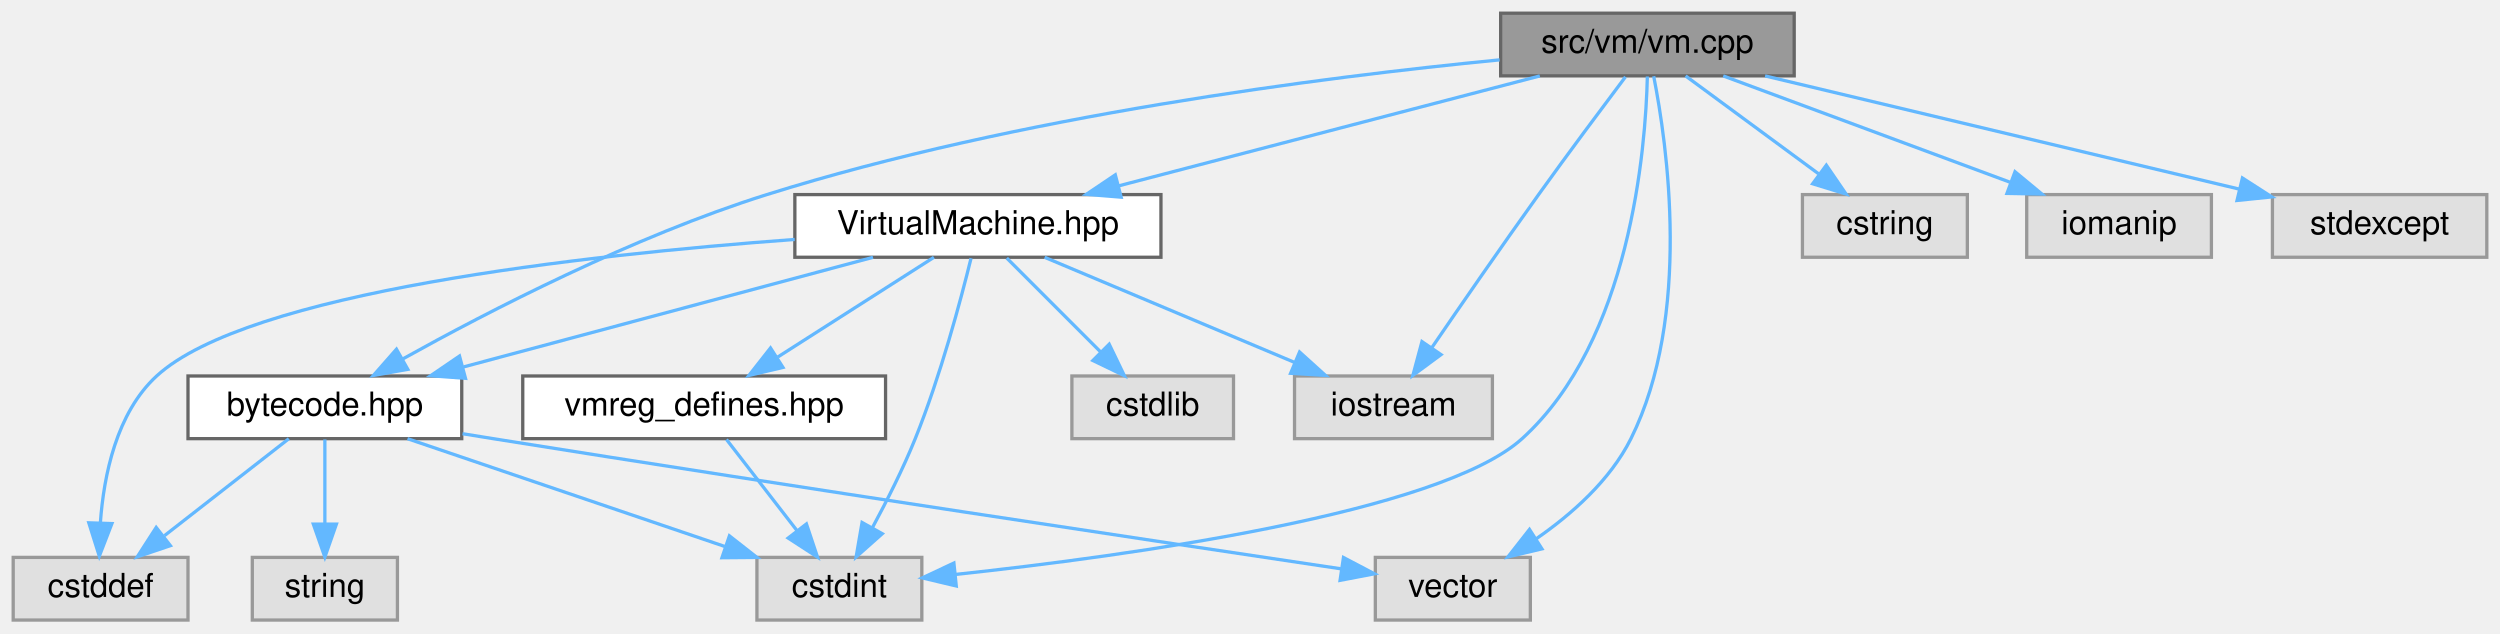
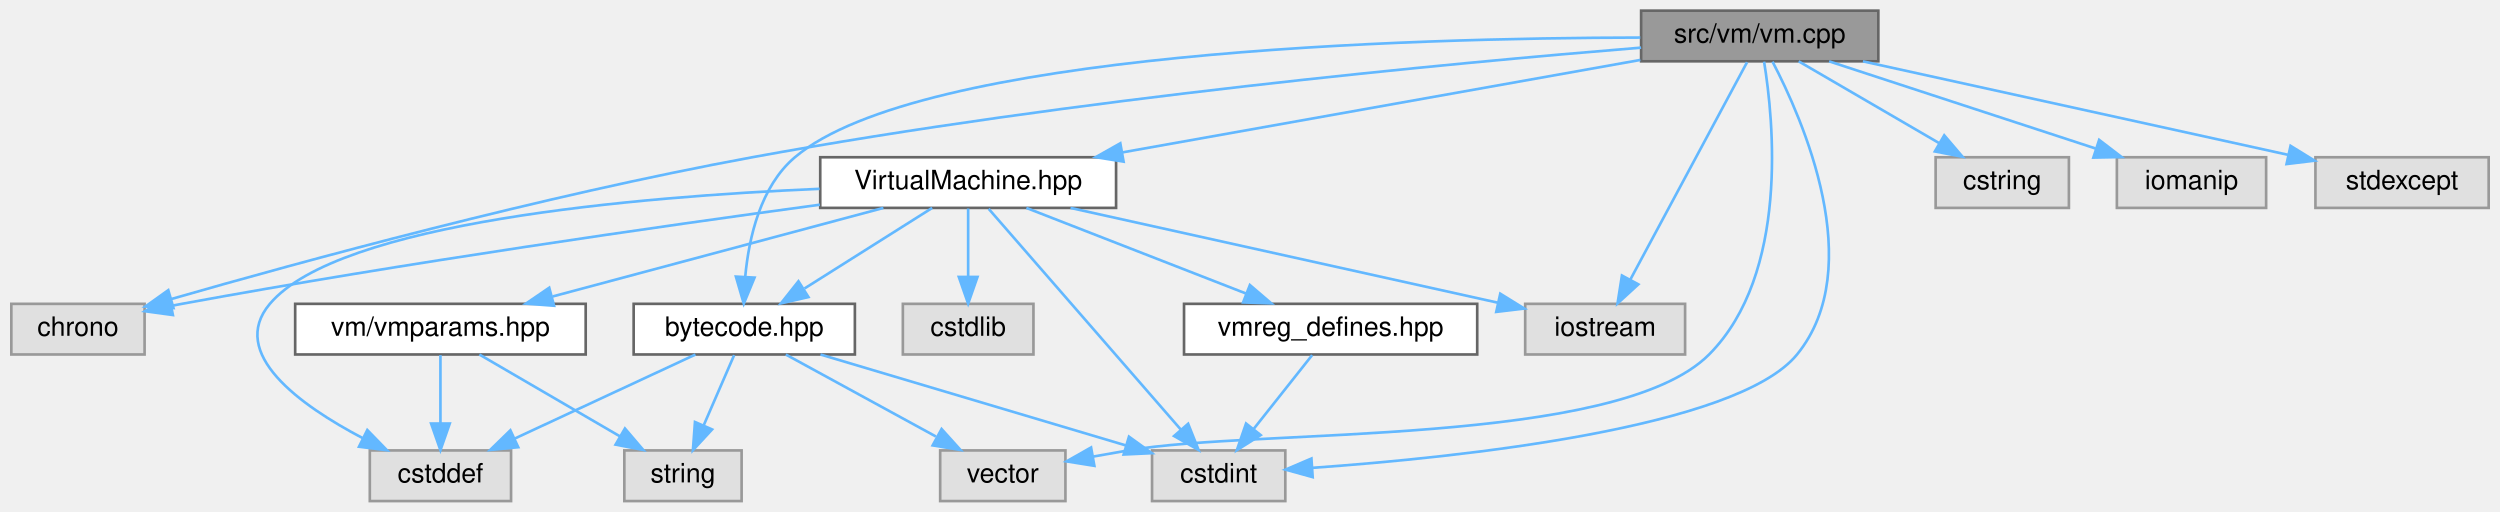
- <svg xmlns="http://www.w3.org/2000/svg" xmlns:xlink="http://www.w3.org/1999/xlink" width="758pt" height="192pt" viewBox="0.00 0.00 758.00 192.00">
+ <svg xmlns="http://www.w3.org/2000/svg" xmlns:xlink="http://www.w3.org/1999/xlink" width="938pt" height="192pt" viewBox="0.00 0.00 937.50 192.00">
  <g id="graph0" class="graph" transform="scale(1 1) rotate(0) translate(4 188)">
    <g id="Node000001" class="node">
      <g id="a_Node000001">
        <a xlink:title=" ">
-           <polygon fill="#999999" stroke="#666666" points="540,-184 451,-184 451,-165 540,-165 540,-184" />
-           <text text-anchor="middle" x="495.5" y="-172" font-family="Helvetica,sans-Serif" font-size="10.00">src/vm/vm.cpp</text>
+           <polygon fill="#999999" stroke="#666666" points="700.5,-184 611.5,-184 611.5,-165 700.5,-165 700.5,-184" />
+           <text text-anchor="middle" x="656" y="-172" font-family="Helvetica,sans-Serif" font-size="10.00">src/vm/vm.cpp</text>
        </a>
      </g>
    </g>
    <g id="Node000002" class="node">
      <g id="a_Node000002">
        <a xlink:href="VirtualMachine_8hpp.html" target="_top" xlink:title=" ">
-           <polygon fill="white" stroke="#666666" points="348,-129 237,-129 237,-110 348,-110 348,-129" />
-           <text text-anchor="middle" x="292.5" y="-117" font-family="Helvetica,sans-Serif" font-size="10.00">VirtualMachine.hpp</text>
+           <polygon fill="white" stroke="#666666" points="414.5,-129 303.5,-129 303.5,-110 414.5,-110 414.5,-129" />
+           <text text-anchor="middle" x="359" y="-117" font-family="Helvetica,sans-Serif" font-size="10.00">VirtualMachine.hpp</text>
        </a>
      </g>
    </g>
    <g id="edge1_Node000001_Node000002" class="edge">
      <g id="a_edge1_Node000001_Node000002">
        <a xlink:title=" ">
-           <path fill="none" stroke="#63b8ff" d="M462.88,-164.98C428.21,-155.93 373.24,-141.58 335.15,-131.64" />
-           <polygon fill="#63b8ff" stroke="#63b8ff" points="335.93,-128.22 325.37,-129.08 334.16,-134.99 335.93,-128.22" />
+           <path fill="none" stroke="#63b8ff" d="M611.21,-165.51C559.31,-156.25 473.66,-140.96 416.78,-130.81" />
+           <polygon fill="#63b8ff" stroke="#63b8ff" points="417.32,-127.35 406.86,-129.04 416.09,-134.24 417.32,-127.35" />
+         </a>
+       </g>
+     </g>
+     <g id="Node000003" class="node">
+       <g id="a_Node000003">
+         <a xlink:title=" ">
+           <polygon fill="#e0e0e0" stroke="#999999" points="50,-74 0,-74 0,-55 50,-55 50,-74" />
+           <text text-anchor="middle" x="25" y="-62" font-family="Helvetica,sans-Serif" font-size="10.00">chrono</text>
+         </a>
+       </g>
+     </g>
+     <g id="edge18_Node000001_Node000003" class="edge">
+       <g id="a_edge18_Node000001_Node000003">
+         <a xlink:title=" ">
+           <path fill="none" stroke="#63b8ff" d="M611.5,-170.13C540.54,-164.34 397.59,-150.95 278,-129 199.2,-114.53 108.48,-89.74 59.96,-75.79" />
+           <polygon fill="#63b8ff" stroke="#63b8ff" points="60.84,-72.41 50.26,-72.99 58.89,-79.13 60.84,-72.41" />
+         </a>
+       </g>
+     </g>
+     <g id="Node000005" class="node">
+       <g id="a_Node000005">
+         <a xlink:title=" ">
+           <polygon fill="#e0e0e0" stroke="#999999" points="478,-19 428,-19 428,0 478,0 478,-19" />
+           <text text-anchor="middle" x="453" y="-7" font-family="Helvetica,sans-Serif" font-size="10.00">cstdint</text>
+         </a>
+       </g>
+     </g>
+     <g id="edge19_Node000001_Node000005" class="edge">
+       <g id="a_edge19_Node000001_Node000005">
+         <a xlink:title=" ">
+           <path fill="none" stroke="#63b8ff" d="M660.8,-164.87C671.96,-143.55 696.71,-87.75 670,-55 647.45,-27.35 543.6,-16.41 488.14,-12.47" />
+           <polygon fill="#63b8ff" stroke="#63b8ff" points="488.27,-8.98 478.06,-11.8 487.8,-15.96 488.27,-8.98" />
+         </a>
+       </g>
+     </g>
+     <g id="Node000007" class="node">
+       <g id="a_Node000007">
+         <a xlink:title=" ">
+           <polygon fill="#e0e0e0" stroke="#999999" points="628,-74 568,-74 568,-55 628,-55 628,-74" />
+           <text text-anchor="middle" x="598" y="-62" font-family="Helvetica,sans-Serif" font-size="10.00">iostream</text>
+         </a>
+       </g>
+     </g>
+     <g id="edge22_Node000001_Node000007" class="edge">
+       <g id="a_edge22_Node000001_Node000007">
+         <a xlink:title=" ">
+           <path fill="none" stroke="#63b8ff" d="M651.25,-164.66C641.69,-146.85 619.95,-106.37 607.4,-83.01" />
+           <polygon fill="#63b8ff" stroke="#63b8ff" points="610.46,-81.31 602.65,-74.16 604.3,-84.62 610.46,-81.31" />
+         </a>
+       </g>
+     </g>
+     <g id="Node000008" class="node">
+       <g id="a_Node000008">
+         <a xlink:href="bytecode_8hpp.html" target="_top" xlink:title=" ">
+           <polygon fill="white" stroke="#666666" points="316.5,-74 233.5,-74 233.5,-55 316.5,-55 316.5,-74" />
+           <text text-anchor="middle" x="275" y="-62" font-family="Helvetica,sans-Serif" font-size="10.00">bytecode.hpp</text>
+         </a>
+       </g>
+     </g>
+     <g id="edge17_Node000001_Node000008" class="edge">
+       <g id="a_edge17_Node000001_Node000008">
+         <a xlink:title=" ">
+           <path fill="none" stroke="#63b8ff" d="M611.18,-173.91C525.09,-173.76 340.99,-168.68 294,-129 281.1,-118.1 276.74,-98.83 275.38,-84.37" />
+           <polygon fill="#63b8ff" stroke="#63b8ff" points="278.85,-83.84 274.82,-74.05 271.86,-84.22 278.85,-83.84" />
+         </a>
+       </g>
+     </g>
+     <g id="Node000010" class="node">
+       <g id="a_Node000010">
+         <a xlink:title=" ">
+           <polygon fill="#e0e0e0" stroke="#999999" points="395.5,-19 348.5,-19 348.5,0 395.5,0 395.5,-19" />
+           <text text-anchor="middle" x="372" y="-7" font-family="Helvetica,sans-Serif" font-size="10.00">vector</text>
+         </a>
+       </g>
+     </g>
+     <g id="edge24_Node000001_Node000010" class="edge">
+       <g id="a_edge24_Node000001_Node000010">
+         <a xlink:title=" ">
+           <path fill="none" stroke="#63b8ff" d="M657.63,-164.87C661.19,-143.05 667.13,-85.27 637,-55 602.36,-20.2 467.38,-27.37 419,-19 414.77,-18.27 410.33,-17.49 405.94,-16.7" />
+           <polygon fill="#63b8ff" stroke="#63b8ff" points="406.36,-13.22 395.9,-14.89 405.12,-20.11 406.36,-13.22" />
+         </a>
+       </g>
+     </g>
+     <g id="Node000013" class="node">
+       <g id="a_Node000013">
+         <a xlink:title=" ">
+           <polygon fill="#e0e0e0" stroke="#999999" points="772,-129 722,-129 722,-110 772,-110 772,-129" />
+           <text text-anchor="middle" x="747" y="-117" font-family="Helvetica,sans-Serif" font-size="10.00">cstring</text>
+         </a>
+       </g>
+     </g>
+     <g id="edge20_Node000001_Node000013" class="edge">
+       <g id="a_edge20_Node000001_Node000013">
+         <a xlink:title=" ">
+           <path fill="none" stroke="#63b8ff" d="M670.62,-164.98C684.86,-156.69 706.75,-143.94 723.45,-134.22" />
+           <polygon fill="#63b8ff" stroke="#63b8ff" points="725.23,-137.23 732.11,-129.17 721.71,-131.18 725.23,-137.23" />
+         </a>
+       </g>
+     </g>
+     <g id="Node000014" class="node">
+       <g id="a_Node000014">
+         <a xlink:title=" ">
+           <polygon fill="#e0e0e0" stroke="#999999" points="846,-129 790,-129 790,-110 846,-110 846,-129" />
+           <text text-anchor="middle" x="818" y="-117" font-family="Helvetica,sans-Serif" font-size="10.00">iomanip</text>
+         </a>
+       </g>
+     </g>
+     <g id="edge21_Node000001_Node000014" class="edge">
+       <g id="a_edge21_Node000001_Node000014">
+         <a xlink:title=" ">
+           <path fill="none" stroke="#63b8ff" d="M682.03,-164.98C709.11,-156.13 751.71,-142.19 782.01,-132.28" />
+           <polygon fill="#63b8ff" stroke="#63b8ff" points="783.35,-135.52 791.77,-129.08 781.18,-128.87 783.35,-135.52" />
+         </a>
+       </g>
+     </g>
+     <g id="Node000015" class="node">
+       <g id="a_Node000015">
+         <a xlink:title=" ">
+           <polygon fill="#e0e0e0" stroke="#999999" points="929.5,-129 864.5,-129 864.5,-110 929.5,-110 929.5,-129" />
+           <text text-anchor="middle" x="897" y="-117" font-family="Helvetica,sans-Serif" font-size="10.00">stdexcept</text>
+         </a>
+       </g>
+     </g>
+     <g id="edge23_Node000001_Node000015" class="edge">
+       <g id="a_edge23_Node000001_Node000015">
+         <a xlink:title=" ">
+           <path fill="none" stroke="#63b8ff" d="M694.72,-164.98C738.39,-155.38 809.18,-139.81 854.39,-129.87" />
+           <polygon fill="#63b8ff" stroke="#63b8ff" points="855.17,-133.28 864.18,-127.72 853.66,-126.45 855.17,-133.28" />
+         </a>
+       </g>
+     </g>
+     <g id="edge2_Node000002_Node000003" class="edge">
+       <g id="a_edge2_Node000002_Node000003">
+         <a xlink:title=" ">
+           <path fill="none" stroke="#63b8ff" d="M303.36,-111.2C243.92,-103.15 147.03,-89.29 64,-74 62.73,-73.77 61.45,-73.52 60.15,-73.27" />
+           <polygon fill="#63b8ff" stroke="#63b8ff" points="60.62,-69.8 50.13,-71.23 59.23,-76.65 60.62,-69.8" />
        </a>
      </g>
    </g>
    <g id="Node000004" class="node">
      <g id="a_Node000004">
        <a xlink:title=" ">
-           <polygon fill="#e0e0e0" stroke="#999999" points="275.5,-19 225.5,-19 225.5,0 275.5,0 275.5,-19" />
-           <text text-anchor="middle" x="250.5" y="-7" font-family="Helvetica,sans-Serif" font-size="10.00">cstdint</text>
-         </a>
-       </g>
-     </g>
-     <g id="edge14_Node000001_Node000004" class="edge">
-       <g id="a_edge14_Node000001_Node000004">
-         <a xlink:title=" ">
-           <path fill="none" stroke="#63b8ff" d="M495.48,-164.81C494.95,-142.84 490.32,-84.74 457.5,-55 432.65,-32.49 338.1,-19.46 285.8,-13.84" />
-           <polygon fill="#63b8ff" stroke="#63b8ff" points="285.94,-10.33 275.63,-12.78 285.22,-17.29 285.94,-10.33" />
+           <polygon fill="#e0e0e0" stroke="#999999" points="187.5,-19 134.5,-19 134.5,0 187.5,0 187.5,-19" />
+           <text text-anchor="middle" x="161" y="-7" font-family="Helvetica,sans-Serif" font-size="10.00">cstddef</text>
+         </a>
+       </g>
+     </g>
+     <g id="edge3_Node000002_Node000004" class="edge">
+       <g id="a_edge3_Node000002_Node000004">
+         <a xlink:title=" ">
+           <path fill="none" stroke="#63b8ff" d="M303.25,-117.15C234.31,-114.18 122.86,-104.62 97,-74 81.31,-55.42 108.24,-36 131.84,-23.61" />
+           <polygon fill="#63b8ff" stroke="#63b8ff" points="133.56,-26.66 140.95,-19.06 130.44,-20.39 133.56,-26.66" />
+         </a>
+       </g>
+     </g>
+     <g id="edge4_Node000002_Node000005" class="edge">
+       <g id="a_edge4_Node000002_Node000005">
+         <a xlink:title=" ">
+           <path fill="none" stroke="#63b8ff" d="M366.69,-109.66C382.47,-91.54 418.7,-49.91 438.84,-26.77" />
+           <polygon fill="#63b8ff" stroke="#63b8ff" points="441.54,-29 445.46,-19.16 436.26,-24.4 441.54,-29" />
        </a>
      </g>
    </g>
    <g id="Node000006" class="node">
      <g id="a_Node000006">
        <a xlink:title=" ">
-           <polygon fill="#e0e0e0" stroke="#999999" points="448.5,-74 388.5,-74 388.5,-55 448.5,-55 448.5,-74" />
-           <text text-anchor="middle" x="418.5" y="-62" font-family="Helvetica,sans-Serif" font-size="10.00">iostream</text>
-         </a>
-       </g>
-     </g>
-     <g id="edge17_Node000001_Node000006" class="edge">
-       <g id="a_edge17_Node000001_Node000006">
-         <a xlink:title=" ">
-           <path fill="none" stroke="#63b8ff" d="M488.84,-164.7C482.12,-155.76 471.47,-141.51 462.5,-129 451.31,-113.39 438.86,-95.37 430.08,-82.52" />
-           <polygon fill="#63b8ff" stroke="#63b8ff" points="432.92,-80.48 424.39,-74.19 427.14,-84.42 432.92,-80.48" />
-         </a>
-       </g>
-     </g>
-     <g id="Node000007" class="node">
-       <g id="a_Node000007">
-         <a xlink:href="bytecode_8hpp.html" target="_top" xlink:title=" ">
-           <polygon fill="white" stroke="#666666" points="136,-74 53,-74 53,-55 136,-55 136,-74" />
-           <text text-anchor="middle" x="94.5" y="-62" font-family="Helvetica,sans-Serif" font-size="10.00">bytecode.hpp</text>
-         </a>
-       </g>
-     </g>
-     <g id="edge13_Node000001_Node000007" class="edge">
-       <g id="a_edge13_Node000001_Node000007">
-         <a xlink:title=" ">
-           <path fill="none" stroke="#63b8ff" d="M450.68,-169.85C396.91,-164.61 304.51,-152.83 228.5,-129 188.03,-116.31 144.14,-93.65 118.01,-79.11" />
-           <polygon fill="#63b8ff" stroke="#63b8ff" points="119.65,-76.02 109.22,-74.16 116.21,-82.12 119.65,-76.02" />
+           <polygon fill="#e0e0e0" stroke="#999999" points="383.5,-74 334.5,-74 334.5,-55 383.5,-55 383.5,-74" />
+           <text text-anchor="middle" x="359" y="-62" font-family="Helvetica,sans-Serif" font-size="10.00">cstdlib</text>
+         </a>
+       </g>
+     </g>
+     <g id="edge5_Node000002_Node000006" class="edge">
+       <g id="a_edge5_Node000002_Node000006">
+         <a xlink:title=" ">
+           <path fill="none" stroke="#63b8ff" d="M359,-109.75C359,-102.8 359,-92.85 359,-84.13" />
+           <polygon fill="#63b8ff" stroke="#63b8ff" points="362.5,-84.09 359,-74.09 355.5,-84.09 362.5,-84.09" />
+         </a>
+       </g>
+     </g>
+     <g id="edge6_Node000002_Node000007" class="edge">
+       <g id="a_edge6_Node000002_Node000007">
+         <a xlink:title=" ">
+           <path fill="none" stroke="#63b8ff" d="M397.4,-109.98C441.35,-100.24 513,-84.35 557.72,-74.43" />
+           <polygon fill="#63b8ff" stroke="#63b8ff" points="558.65,-77.81 567.66,-72.23 557.14,-70.98 558.65,-77.81" />
+         </a>
+       </g>
+     </g>
+     <g id="edge7_Node000002_Node000008" class="edge">
+       <g id="a_edge7_Node000002_Node000008">
+         <a xlink:title=" ">
+           <path fill="none" stroke="#63b8ff" d="M345.5,-109.98C332.6,-101.84 312.9,-89.41 297.6,-79.76" />
+           <polygon fill="#63b8ff" stroke="#63b8ff" points="299.07,-76.55 288.74,-74.17 295.33,-82.47 299.07,-76.55" />
+         </a>
+       </g>
+     </g>
+     <g id="Node000011" class="node">
+       <g id="a_Node000011">
+         <a xlink:href="vmparams_8hpp.html" target="_top" xlink:title=" ">
+           <polygon fill="white" stroke="#666666" points="215.5,-74 106.5,-74 106.5,-55 215.5,-55 215.5,-74" />
+           <text text-anchor="middle" x="161" y="-62" font-family="Helvetica,sans-Serif" font-size="10.00">vm/vmparams.hpp</text>
+         </a>
+       </g>
+     </g>
+     <g id="edge12_Node000002_Node000011" class="edge">
+       <g id="a_edge12_Node000002_Node000011">
+         <a xlink:title=" ">
+           <path fill="none" stroke="#63b8ff" d="M327.19,-109.98C293.51,-100.97 240.2,-86.7 203.08,-76.76" />
+           <polygon fill="#63b8ff" stroke="#63b8ff" points="203.63,-73.29 193.06,-74.08 201.82,-80.05 203.63,-73.29" />
+         </a>
+       </g>
+     </g>
+     <g id="Node000012" class="node">
+       <g id="a_Node000012">
+         <a xlink:href="vmreg__defines_8hpp.html" target="_top" xlink:title=" ">
+           <polygon fill="white" stroke="#666666" points="550,-74 440,-74 440,-55 550,-55 550,-74" />
+           <text text-anchor="middle" x="495" y="-62" font-family="Helvetica,sans-Serif" font-size="10.00">vmreg_defines.hpp</text>
+         </a>
+       </g>
+     </g>
+     <g id="edge15_Node000002_Node000012" class="edge">
+       <g id="a_edge15_Node000002_Node000012">
+         <a xlink:title=" ">
+           <path fill="none" stroke="#63b8ff" d="M380.85,-109.98C403.12,-101.3 437.9,-87.75 463.22,-77.88" />
+           <polygon fill="#63b8ff" stroke="#63b8ff" points="464.71,-81.06 472.75,-74.17 462.16,-74.54 464.71,-81.06" />
+         </a>
+       </g>
+     </g>
+     <g id="edge9_Node000008_Node000004" class="edge">
+       <g id="a_edge9_Node000008_Node000004">
+         <a xlink:title=" ">
+           <path fill="none" stroke="#63b8ff" d="M256.68,-54.98C238.34,-46.46 209.89,-33.23 188.77,-23.41" />
+           <polygon fill="#63b8ff" stroke="#63b8ff" points="190.19,-20.21 179.65,-19.17 187.24,-26.56 190.19,-20.21" />
+         </a>
+       </g>
+     </g>
+     <g id="edge8_Node000008_Node000005" class="edge">
+       <g id="a_edge8_Node000008_Node000005">
+         <a xlink:title=" ">
+           <path fill="none" stroke="#63b8ff" d="M303.6,-54.98C334.77,-45.7 384.66,-30.85 418.11,-20.89" />
+           <polygon fill="#63b8ff" stroke="#63b8ff" points="419.34,-24.17 427.92,-17.97 417.34,-17.47 419.34,-24.17" />
        </a>
      </g>
    </g>
    <g id="Node000009" class="node">
      <g id="a_Node000009">
        <a xlink:title=" ">
-           <polygon fill="#e0e0e0" stroke="#999999" points="460,-19 413,-19 413,0 460,0 460,-19" />
-           <text text-anchor="middle" x="436.5" y="-7" font-family="Helvetica,sans-Serif" font-size="10.00">vector</text>
-         </a>
-       </g>
-     </g>
-     <g id="edge19_Node000001_Node000009" class="edge">
-       <g id="a_edge19_Node000001_Node000009">
-         <a xlink:title=" ">
-           <path fill="none" stroke="#63b8ff" d="M497.4,-164.88C501.43,-144.49 509.03,-92.24 490.5,-55 484.22,-42.39 472.55,-32.07 461.65,-24.55" />
-           <polygon fill="#63b8ff" stroke="#63b8ff" points="463.51,-21.59 453.2,-19.14 459.74,-27.48 463.51,-21.59" />
-         </a>
-       </g>
-     </g>
-     <g id="Node000011" class="node">
-       <g id="a_Node000011">
-         <a xlink:title=" ">
-           <polygon fill="#e0e0e0" stroke="#999999" points="592.5,-129 542.5,-129 542.5,-110 592.5,-110 592.5,-129" />
-           <text text-anchor="middle" x="567.5" y="-117" font-family="Helvetica,sans-Serif" font-size="10.00">cstring</text>
-         </a>
-       </g>
-     </g>
-     <g id="edge15_Node000001_Node000011" class="edge">
-       <g id="a_edge15_Node000001_Node000011">
-         <a xlink:title=" ">
-           <path fill="none" stroke="#63b8ff" d="M507.07,-164.98C517.92,-157 534.38,-144.88 547.38,-135.31" />
-           <polygon fill="#63b8ff" stroke="#63b8ff" points="549.74,-137.92 555.72,-129.17 545.59,-132.28 549.74,-137.92" />
-         </a>
-       </g>
-     </g>
-     <g id="Node000012" class="node">
-       <g id="a_Node000012">
-         <a xlink:title=" ">
-           <polygon fill="#e0e0e0" stroke="#999999" points="666.5,-129 610.5,-129 610.5,-110 666.5,-110 666.5,-129" />
-           <text text-anchor="middle" x="638.5" y="-117" font-family="Helvetica,sans-Serif" font-size="10.00">iomanip</text>
-         </a>
-       </g>
-     </g>
-     <g id="edge16_Node000001_Node000012" class="edge">
-       <g id="a_edge16_Node000001_Node000012">
-         <a xlink:title=" ">
-           <path fill="none" stroke="#63b8ff" d="M518.48,-164.98C542,-156.27 578.79,-142.63 605.44,-132.75" />
-           <polygon fill="#63b8ff" stroke="#63b8ff" points="606.95,-135.93 615.11,-129.17 604.51,-129.36 606.95,-135.93" />
-         </a>
-       </g>
-     </g>
-     <g id="Node000013" class="node">
-       <g id="a_Node000013">
-         <a xlink:title=" ">
-           <polygon fill="#e0e0e0" stroke="#999999" points="750,-129 685,-129 685,-110 750,-110 750,-129" />
-           <text text-anchor="middle" x="717.5" y="-117" font-family="Helvetica,sans-Serif" font-size="10.00">stdexcept</text>
-         </a>
-       </g>
-     </g>
-     <g id="edge18_Node000001_Node000013" class="edge">
-       <g id="a_edge18_Node000001_Node000013">
-         <a xlink:title=" ">
-           <path fill="none" stroke="#63b8ff" d="M531.17,-164.98C570.35,-155.63 633.23,-140.62 674.95,-130.66" />
-           <polygon fill="#63b8ff" stroke="#63b8ff" points="675.9,-134.03 684.81,-128.3 674.27,-127.22 675.9,-134.03" />
-         </a>
-       </g>
-     </g>
-     <g id="Node000003" class="node">
-       <g id="a_Node000003">
-         <a xlink:title=" ">
-           <polygon fill="#e0e0e0" stroke="#999999" points="53,-19 0,-19 0,0 53,0 53,-19" />
-           <text text-anchor="middle" x="26.5" y="-7" font-family="Helvetica,sans-Serif" font-size="10.00">cstddef</text>
-         </a>
-       </g>
-     </g>
-     <g id="edge2_Node000002_Node000003" class="edge">
-       <g id="a_edge2_Node000002_Node000003">
-         <a xlink:title=" ">
-           <path fill="none" stroke="#63b8ff" d="M236.95,-115.4C172.37,-110.66 71.07,-99.33 43.5,-74 31.3,-62.79 27.47,-43.87 26.44,-29.59" />
-           <polygon fill="#63b8ff" stroke="#63b8ff" points="29.93,-29.25 26.11,-19.37 22.93,-29.48 29.93,-29.25" />
-         </a>
-       </g>
-     </g>
-     <g id="edge3_Node000002_Node000004" class="edge">
-       <g id="a_edge3_Node000002_Node000004">
-         <a xlink:title=" ">
-           <path fill="none" stroke="#63b8ff" d="M290.42,-109.7C287.36,-97.27 281.17,-73.99 273.5,-55 269.8,-45.83 264.84,-36.02 260.48,-27.95" />
-           <polygon fill="#63b8ff" stroke="#63b8ff" points="263.5,-26.18 255.58,-19.14 257.38,-29.58 263.5,-26.18" />
-         </a>
-       </g>
-     </g>
-     <g id="Node000005" class="node">
-       <g id="a_Node000005">
-         <a xlink:title=" ">
-           <polygon fill="#e0e0e0" stroke="#999999" points="370,-74 321,-74 321,-55 370,-55 370,-74" />
-           <text text-anchor="middle" x="345.5" y="-62" font-family="Helvetica,sans-Serif" font-size="10.00">cstdlib</text>
-         </a>
-       </g>
-     </g>
-     <g id="edge4_Node000002_Node000005" class="edge">
-       <g id="a_edge4_Node000002_Node000005">
-         <a xlink:title=" ">
-           <path fill="none" stroke="#63b8ff" d="M301.25,-109.75C308.97,-102.03 320.4,-90.6 329.72,-81.28" />
-           <polygon fill="#63b8ff" stroke="#63b8ff" points="332.31,-83.64 336.91,-74.09 327.36,-78.69 332.31,-83.64" />
-         </a>
-       </g>
-     </g>
-     <g id="edge5_Node000002_Node000006" class="edge">
-       <g id="a_edge5_Node000002_Node000006">
-         <a xlink:title=" ">
-           <path fill="none" stroke="#63b8ff" d="M312.74,-109.98C333.2,-101.38 365.03,-87.99 388.43,-78.15" />
-           <polygon fill="#63b8ff" stroke="#63b8ff" points="390.03,-81.27 397.89,-74.17 387.31,-74.82 390.03,-81.27" />
-         </a>
-       </g>
-     </g>
-     <g id="edge6_Node000002_Node000007" class="edge">
-       <g id="a_edge6_Node000002_Node000007">
-         <a xlink:title=" ">
-           <path fill="none" stroke="#63b8ff" d="M260.69,-109.98C227.01,-100.97 173.7,-86.7 136.58,-76.76" />
-           <polygon fill="#63b8ff" stroke="#63b8ff" points="137.13,-73.29 126.56,-74.08 135.32,-80.05 137.13,-73.29" />
-         </a>
-       </g>
-     </g>
-     <g id="Node000010" class="node">
-       <g id="a_Node000010">
-         <a xlink:href="vmreg__defines_8hpp.html" target="_top" xlink:title=" ">
-           <polygon fill="white" stroke="#666666" points="264.5,-74 154.5,-74 154.5,-55 264.5,-55 264.5,-74" />
-           <text text-anchor="middle" x="209.5" y="-62" font-family="Helvetica,sans-Serif" font-size="10.00">vmreg_defines.hpp</text>
-         </a>
-       </g>
-     </g>
-     <g id="edge11_Node000002_Node000010" class="edge">
-       <g id="a_edge11_Node000002_Node000010">
-         <a xlink:title=" ">
-           <path fill="none" stroke="#63b8ff" d="M279.16,-109.98C266.41,-101.84 246.95,-89.41 231.83,-79.76" />
-           <polygon fill="#63b8ff" stroke="#63b8ff" points="233.39,-76.6 223.08,-74.17 229.62,-82.5 233.39,-76.6" />
-         </a>
-       </g>
-     </g>
-     <g id="edge8_Node000007_Node000003" class="edge">
-       <g id="a_edge8_Node000007_Node000003">
-         <a xlink:title=" ">
-           <path fill="none" stroke="#63b8ff" d="M83.57,-54.98C73.42,-47.07 58.08,-35.11 45.85,-25.58" />
-           <polygon fill="#63b8ff" stroke="#63b8ff" points="47.66,-22.56 37.62,-19.17 43.36,-28.08 47.66,-22.56" />
-         </a>
-       </g>
-     </g>
-     <g id="edge7_Node000007_Node000004" class="edge">
-       <g id="a_edge7_Node000007_Node000004">
-         <a xlink:title=" ">
-           <path fill="none" stroke="#63b8ff" d="M119.56,-54.98C145.61,-46.14 186.55,-32.23 215.72,-22.32" />
-           <polygon fill="#63b8ff" stroke="#63b8ff" points="217.16,-25.53 225.5,-18.99 214.9,-18.9 217.16,-25.53" />
-         </a>
-       </g>
-     </g>
-     <g id="Node000008" class="node">
-       <g id="a_Node000008">
-         <a xlink:title=" ">
-           <polygon fill="#e0e0e0" stroke="#999999" points="116.5,-19 72.5,-19 72.5,0 116.5,0 116.5,-19" />
-           <text text-anchor="middle" x="94.5" y="-7" font-family="Helvetica,sans-Serif" font-size="10.00">string</text>
-         </a>
-       </g>
-     </g>
-     <g id="edge9_Node000007_Node000008" class="edge">
-       <g id="a_edge9_Node000007_Node000008">
-         <a xlink:title=" ">
-           <path fill="none" stroke="#63b8ff" d="M94.5,-54.75C94.5,-47.8 94.5,-37.85 94.5,-29.13" />
-           <polygon fill="#63b8ff" stroke="#63b8ff" points="98,-29.09 94.5,-19.09 91,-29.09 98,-29.09" />
-         </a>
-       </g>
-     </g>
-     <g id="edge10_Node000007_Node000009" class="edge">
-       <g id="a_edge10_Node000007_Node000009">
-         <a xlink:title=" ">
-           <path fill="none" stroke="#63b8ff" d="M136.24,-56.5C139.37,-55.99 142.49,-55.48 145.5,-55 238.47,-40.14 348.33,-23.63 402.62,-15.53" />
-           <polygon fill="#63b8ff" stroke="#63b8ff" points="403.34,-18.96 412.72,-14.03 402.31,-12.04 403.34,-18.96" />
-         </a>
-       </g>
-     </g>
-     <g id="edge12_Node000010_Node000004" class="edge">
-       <g id="a_edge12_Node000010_Node000004">
-         <a xlink:title=" ">
-           <path fill="none" stroke="#63b8ff" d="M216.27,-54.75C222.06,-47.26 230.56,-36.28 237.64,-27.13" />
-           <polygon fill="#63b8ff" stroke="#63b8ff" points="240.51,-29.14 243.86,-19.09 234.97,-24.86 240.51,-29.14" />
+           <polygon fill="#e0e0e0" stroke="#999999" points="274,-19 230,-19 230,0 274,0 274,-19" />
+           <text text-anchor="middle" x="252" y="-7" font-family="Helvetica,sans-Serif" font-size="10.00">string</text>
+         </a>
+       </g>
+     </g>
+     <g id="edge10_Node000008_Node000009" class="edge">
+       <g id="a_edge10_Node000008_Node000009">
+         <a xlink:title=" ">
+           <path fill="none" stroke="#63b8ff" d="M271.2,-54.75C268.09,-47.57 263.58,-37.18 259.71,-28.27" />
+           <polygon fill="#63b8ff" stroke="#63b8ff" points="262.92,-26.87 255.73,-19.09 256.5,-29.66 262.92,-26.87" />
+         </a>
+       </g>
+     </g>
+     <g id="edge11_Node000008_Node000010" class="edge">
+       <g id="a_edge11_Node000008_Node000010">
+         <a xlink:title=" ">
+           <path fill="none" stroke="#63b8ff" d="M290.58,-54.98C305.77,-46.69 329.1,-33.94 346.9,-24.22" />
+           <polygon fill="#63b8ff" stroke="#63b8ff" points="349.03,-27.04 356.13,-19.17 345.68,-20.89 349.03,-27.04" />
+         </a>
+       </g>
+     </g>
+     <g id="edge13_Node000011_Node000004" class="edge">
+       <g id="a_edge13_Node000011_Node000004">
+         <a xlink:title=" ">
+           <path fill="none" stroke="#63b8ff" d="M161,-54.75C161,-47.8 161,-37.85 161,-29.13" />
+           <polygon fill="#63b8ff" stroke="#63b8ff" points="164.5,-29.09 161,-19.09 157.5,-29.09 164.5,-29.09" />
+         </a>
+       </g>
+     </g>
+     <g id="edge14_Node000011_Node000009" class="edge">
+       <g id="a_edge14_Node000011_Node000009">
+         <a xlink:title=" ">
+           <path fill="none" stroke="#63b8ff" d="M175.62,-54.98C189.86,-46.69 211.75,-33.94 228.45,-24.22" />
+           <polygon fill="#63b8ff" stroke="#63b8ff" points="230.23,-27.23 237.11,-19.17 226.71,-21.18 230.23,-27.23" />
+         </a>
+       </g>
+     </g>
+     <g id="edge16_Node000012_Node000005" class="edge">
+       <g id="a_edge16_Node000012_Node000005">
+         <a xlink:title=" ">
+           <path fill="none" stroke="#63b8ff" d="M488.06,-54.75C482.13,-47.26 473.43,-36.28 466.18,-27.13" />
+           <polygon fill="#63b8ff" stroke="#63b8ff" points="468.76,-24.75 459.81,-19.09 463.27,-29.1 468.76,-24.75" />
        </a>
      </g>
    </g>
  </g>
</svg>
